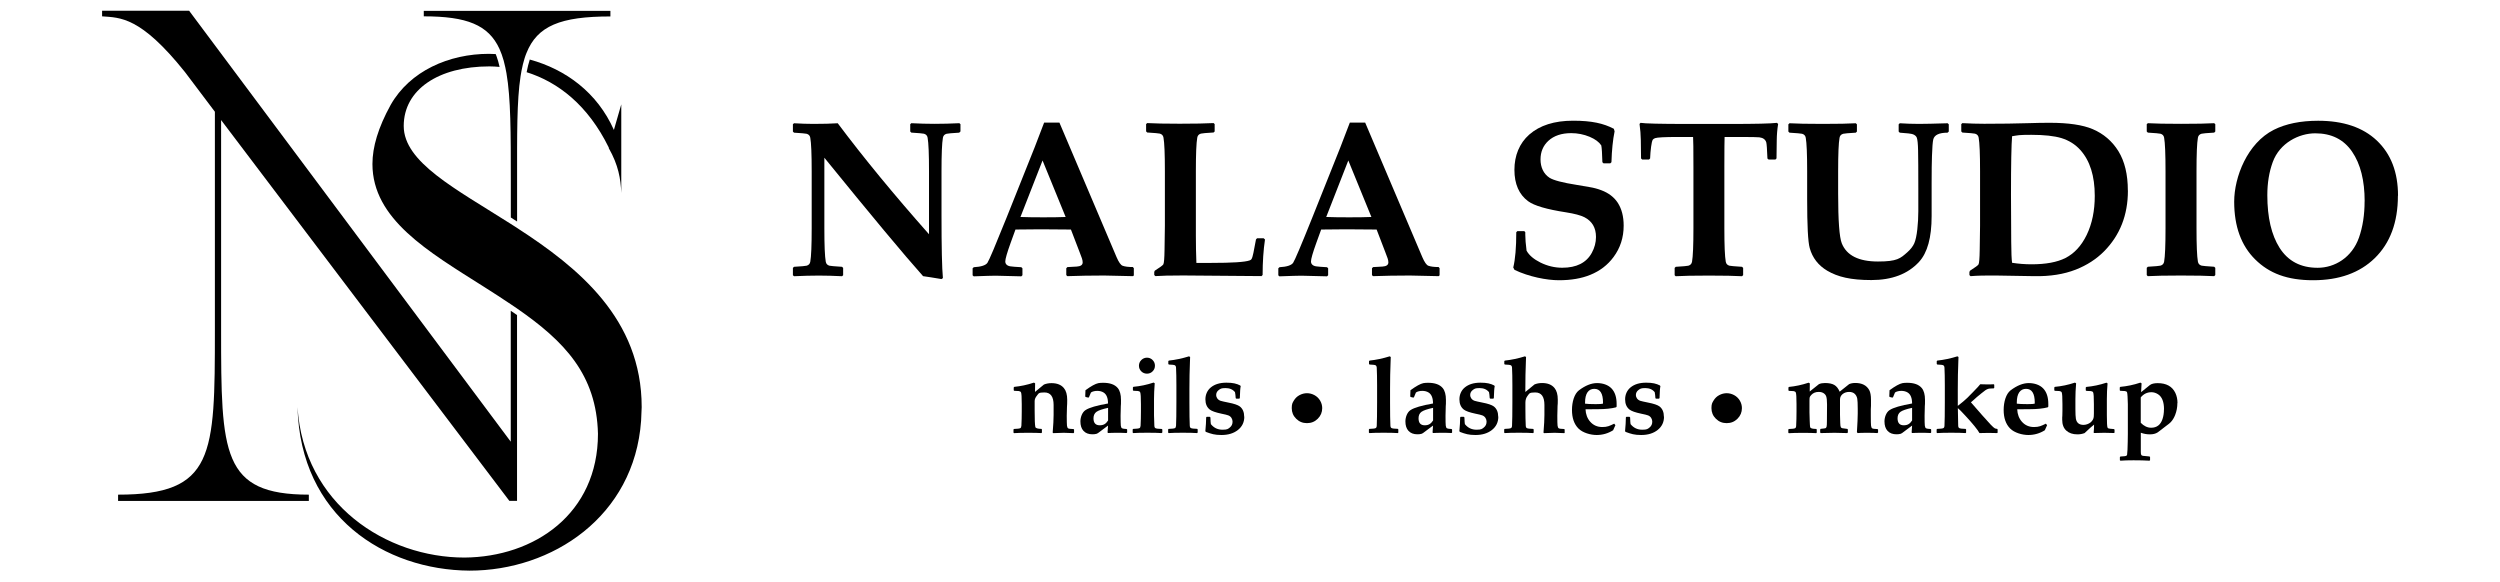
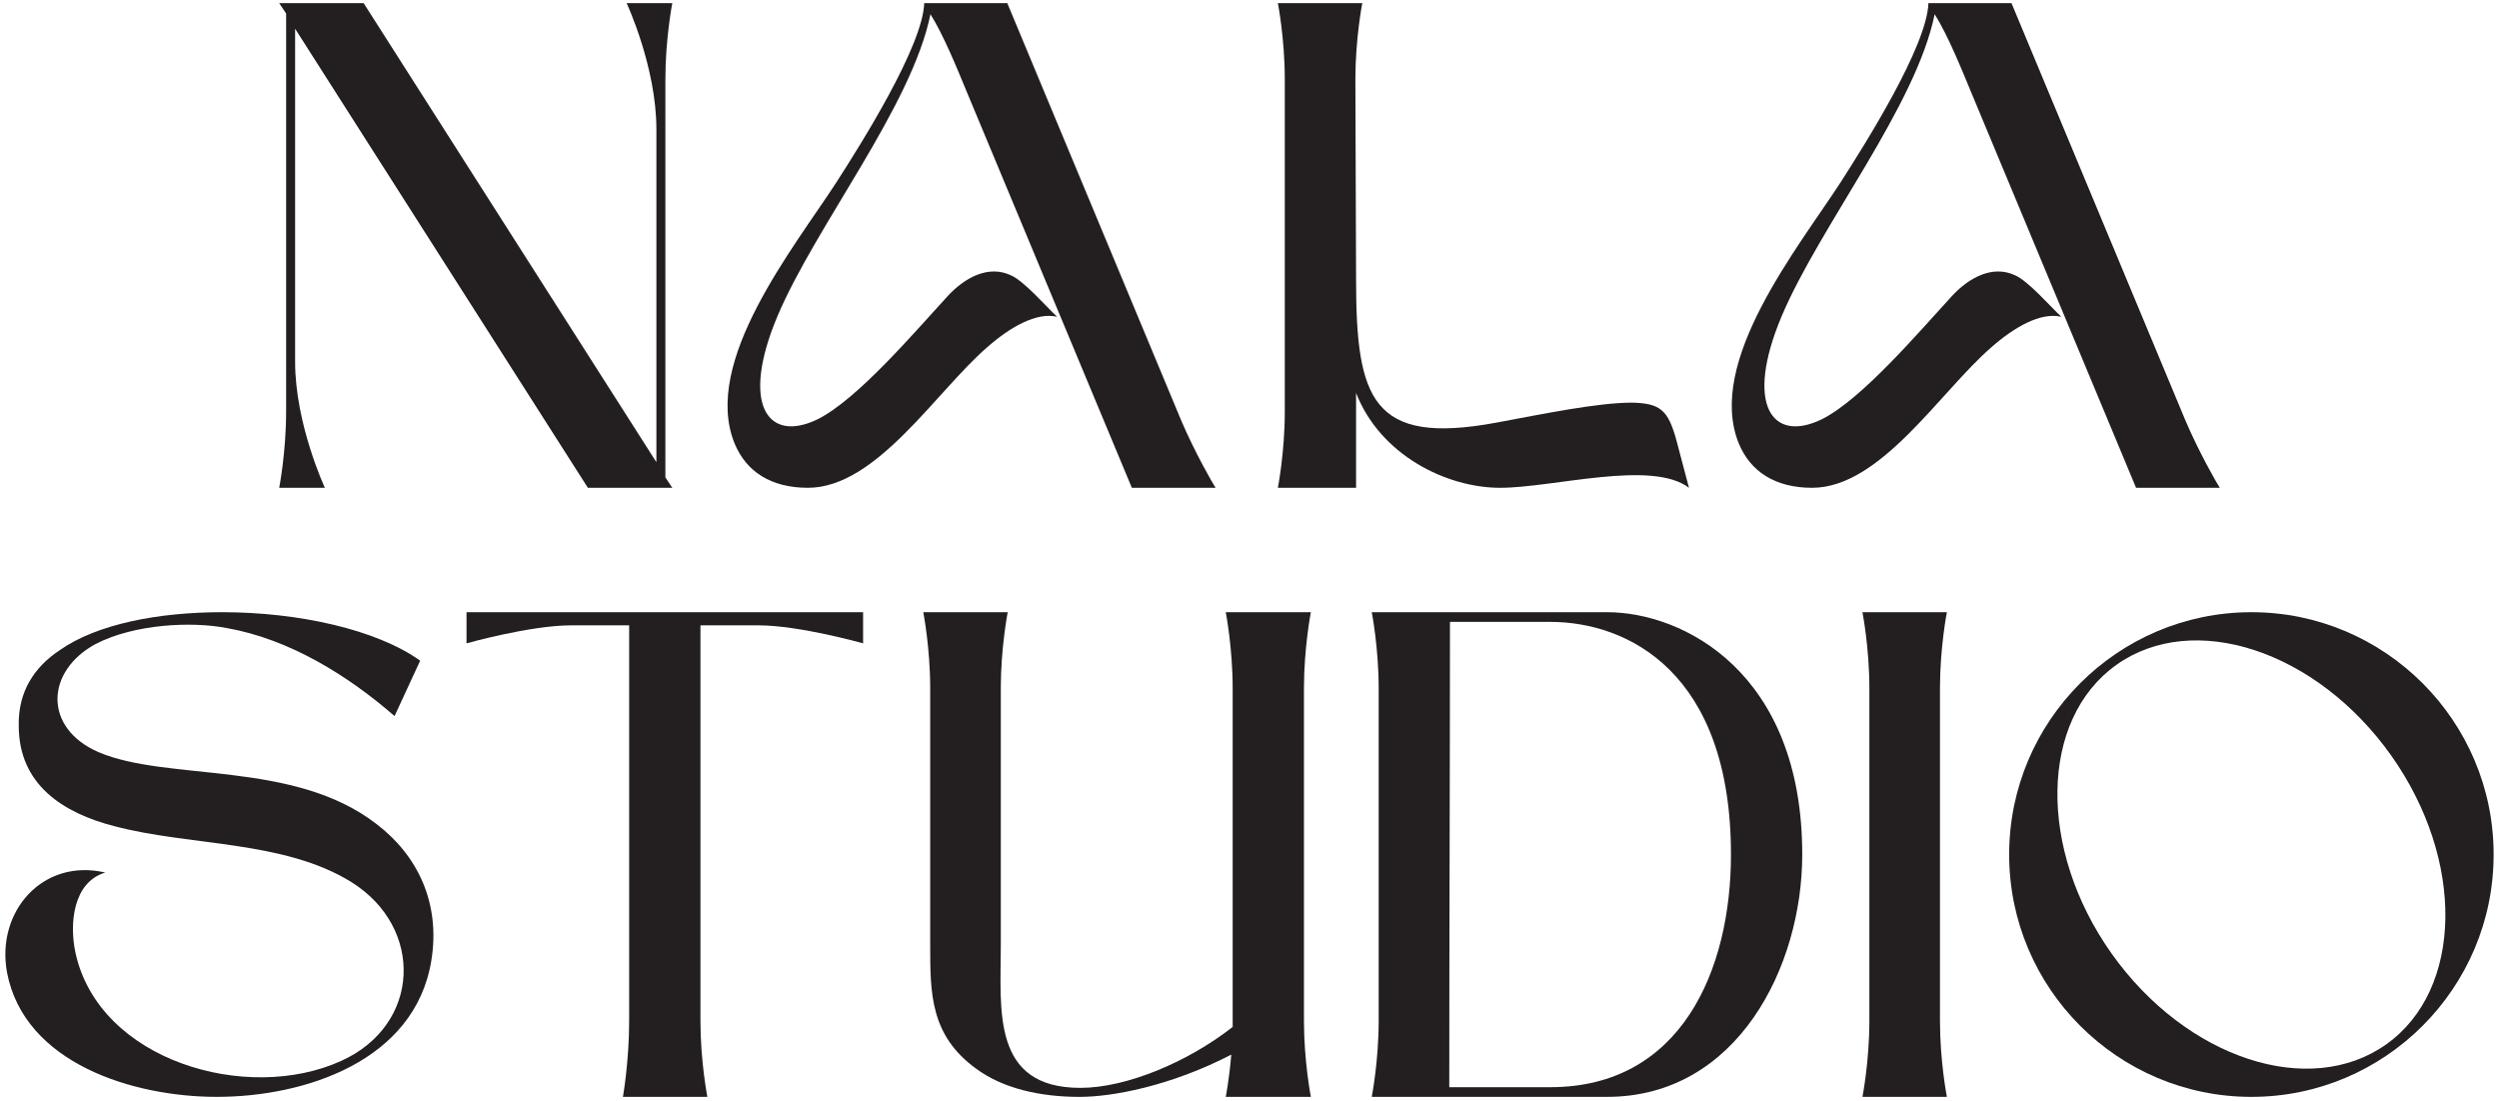
- <svg xmlns="http://www.w3.org/2000/svg" id="Layer_1" version="1.1" viewBox="0 0 4300 1000">
+ <svg xmlns="http://www.w3.org/2000/svg" id="Layer_1" version="1.1" viewBox="0 0 2267.72 997.8">
+   <defs>
+     <style>
+       .st0 {
+         fill: #231f20;
+       }
+     </style>
+   </defs>
  <g>
-     <path d="M878.5,759.7L325.3,18.5h-149.7v9.6c31.1,2.4,65.9,0,142.5,95.8l51.5,68.3v376c0,215.6-1.2,282.6-166.5,282.6v10.8h328.1v-10.8c-149.7,0-150.9-70.7-150.9-282.6V206.5l495.8,655h13.2v-319.6c-3.5-2.5-7.1-4.9-10.8-7.4v225.2h0Z" />
-     <path d="M728.9,18.5v9.6c73.8,0,111.2,14.6,130.2,56,1.4,3.1,2.7,6.3,3.9,9.7,2.5,6.8,4.5,14.3,6.2,22.4.7,3.1,1.3,6.4,1.9,9.7,7.5,43,7.5,102.9,7.5,184.9v63.3c3.6,2.3,7.2,4.6,10.8,6.9v-70.2c0-78.8-.6-137.2,6-179.8.5-3.2,1-6.3,1.6-9.3,1.5-7.7,3.2-14.9,5.3-21.5,1-3.1,2-6.1,3.2-8.9,18.6-46.8,58.5-63,144.4-63v-9.6h-320.9Z" />
+     <path class="st0" d="M595.64,419.23V117.14c0-56.52-27.01-114.31-27.01-114.31h41.45s-6.28,32.03-6.28,69.09v361.13l6.28,9.42h-76.62L267.8,26.07v302.09c0,56.52,27.01,114.31,27.01,114.31h-41.45s6.28-32.03,6.28-69.09V12.26l-6.28-9.42h76.62l265.67,416.4Z" />
+     <path class="st0" d="M1071.69,380.92c12.56,29.52,28.89,57.78,31.4,61.55h-75.99l-150.1-359.87c-7.54-18.21-20.73-50.87-32.66-69.71-16.96,83.53-104.26,192.18-138.8,273.83-33.91,80.39-8.79,115.56,36.43,93.58,36.43-18.21,88.56-79.76,118.07-111.79,15.7-16.96,37.06-28.26,57.15-18.84,11.93,5.02,32.03,28.26,42.08,37.68-18.84-4.4-42.71,9.42-63.43,27.63-46.48,40.2-100.49,127.49-162.67,127.49-33.29,0-55.9-14.45-66.57-40.2-30.15-74.11,54.01-177.74,92.32-236.78,22.61-35.17,78.51-123.73,79.76-162.67h75.37l157.64,378.09Z" />
+     <path class="st0" d="M1230.57,253.43c0,108.65,14.45,150.73,126.87,130.01,43.96-8.16,92.32-18.21,123.73-18.21,25.75.63,32.66,6.91,40.2,34.54l11.3,42.71c-33.91-25.75-123.1,0-171.46,0s-108.65-29.52-130.64-86.04v86.04h-70.97s6.28-32.03,6.28-69.09V71.92c0-37.06-6.28-69.09-6.28-69.09h76.62s-6.28,32.03-6.28,69.09l.63,181.51Z" />
+     <path class="st0" d="M1982.96,380.92c12.56,29.52,28.89,57.78,31.4,61.55h-75.99l-150.1-359.87c-7.54-18.21-20.73-50.87-32.66-69.71-16.96,83.53-104.26,192.18-138.8,273.83-33.91,80.39-8.79,115.56,36.43,93.58,36.43-18.21,88.56-79.76,118.07-111.79,15.7-16.96,37.06-28.26,57.15-18.84,11.93,5.02,32.03,28.26,42.08,37.68-18.84-4.4-42.71,9.42-63.43,27.63-46.48,40.2-100.49,127.49-162.67,127.49-33.29,0-55.9-14.45-66.57-40.2-30.15-74.11,54.01-177.74,92.32-236.78,22.61-35.17,78.51-123.73,79.76-162.67h75.37l157.64,378.09Z" />
  </g>
  <g>
-     <path d="M1047.1,253.8v1c16.6,29.3,20.5,52.7,21.5,77.1v-152.4l-12.7,44c-28.6-64.4-82.8-104.1-144.7-121.1,0,.1,0,.3-.1.4-2,6.2-3.7,13.1-5.1,20.5,0,.3,0,.6-.2.9,54,16.9,105.5,56.6,141.3,129.6h0Z" />
-     <path d="M889.3,392c-3.6-2.3-7.2-4.7-10.8-6.9-95-60.5-184.1-106-184.1-168.4s59.6-102.5,147.5-102.5c5.8,0,11.6.4,17.4.9-1.5-6.7-3.2-12.7-5.2-18.2-.5-1.4-1-2.6-1.5-3.9-3.9-.2-7.8-.3-11.7-.4-68.4,0-135.8,29.3-169,87.9-21.5,39.1-31.3,72.3-31.3,101.6,0,94.8,95.7,150.4,191.5,211,16.1,10.2,31.6,20.2,46.3,30.1,3.6,2.5,7.2,4.9,10.8,7.3,81.8,56.7,136.8,113.8,139.3,215.6,0,137.7-109.4,212-229.6,212.9-133.8,0-276.4-90.8-287.2-258.8,4.9,188.5,150.4,280.3,296,281.3,141.7,0,283.3-92.8,295-257.9l1-23.4c0-151.7-109-240-214.5-308.2h0Z" />
-   </g>
-   <path d="M1651.8,226.3l-2,1.9c-12.6.7-19.8,1.4-21.7,1.9-3.6,1-5.7,3.3-6.3,6.9-1.6,8.9-2.4,28.1-2.4,57.5v75.3c0,55.5.8,91.7,2.4,108.5l-2.4,1.7c-14-2.4-24.6-4-31.7-5-33.2-37.2-89.7-105.1-169.8-203.7v121.3c0,29.4.8,48.6,2.4,57.5.6,3.6,2.7,5.9,6.3,6.9,1.9.5,9.1,1.1,21.7,1.9l1.9,1.9v12.6l-1.9,1.7c-14.2-.7-27.5-1.1-39.7-1.1s-28.5.4-42.9,1.1l-1.9-1.7v-12.6l1.9-1.9c12.6-.7,19.8-1.4,21.7-1.9,3.6-1,5.7-3.3,6.3-6.9,1.6-8.9,2.4-28.1,2.4-57.5v-98.1c0-29.4-.8-48.6-2.4-57.5-.6-3.6-2.7-5.9-6.3-6.9-1.9-.5-9.1-1.1-21.7-1.9l-1.9-1.9v-12.6l1.9-1.7c11.8.7,22.9,1.1,33.6,1.1,16.7,0,30.6-.4,41.6-1.1,44.5,59.4,96.8,123,157,190.9v-108.5c0-29.4-.8-48.6-2.4-57.5-.6-3.6-2.7-5.9-6.3-6.9-1.9-.5-9.1-1.1-21.7-1.9l-1.9-1.9v-12.6l1.9-1.7c13.8.7,27,1.1,39.5,1.1s30.3-.4,43.1-1.1l1.9,1.7v12.6h0Z" />
-   <path d="M1950.6,473.1l-1.7,1.9c-27.5-.7-44-1.1-49.7-1.1-22.8,0-43.9.4-63.5,1.1l-1.7-1.9v-11.7l1.9-2,16.1-.9c6.8-.4,10.2-2.8,10.2-7.2s-1.7-8.4-5.2-17.4l-15-39.1c-17.1-.2-34.5-.4-52.3-.4s-24,.1-43.1.4l-8.2,22.6c-6.2,17.2-9.3,28-9.3,32.3s2.9,7.5,8.7,8.4c3.2.5,9.5,1,18.9,1.5l1.9,1.9v11.9l-1.9,1.9c-22.9-.7-37.6-1.1-44.2-1.1s-17.6.4-37.7,1.1l-1.9-1.7v-12.1l2-1.9c12.7-.7,20.6-3.3,23.5-7.6,2.9-4.3,13.8-30.1,32.8-77.4l48.4-121.2c3.6-9.4,9-23.6,16.3-42.5h26.3l98.3,231.4c3.8,8.8,7.3,13.7,10.4,14.8,4.1,1.5,10,2.2,17.6,2.2l1.7,2v11.9h0ZM1832.9,373.2l-39.7-97.2-38,97.2c10.1.4,23.3.6,39.5.6s28.4-.2,38.2-.6h0Z" />
-   <path d="M2175.8,411.8c-2.7,18.1-4.1,38.5-4.1,61.2l-1.9,1.9-134.9-1.1c-22.5,0-38.4.4-47.7,1.1l-1.9-1.9v-5.2l.9-2.2c9.2-5.8,14.1-9.5,14.8-11,1.1-2.2,1.8-10.5,2-24.7l.6-41.6v-94.1c0-29.4-.8-48.6-2.4-57.5-.6-3.6-2.7-5.9-6.3-6.9-1.9-.5-9.1-1.1-21.7-1.9l-1.9-1.9v-12.6l1.9-1.7c12.7.7,31.4,1.1,56,1.1s44.8-.4,58.1-1.1l1.9,1.7v12.8l-1.9,1.7c-12.6.7-19.9,1.4-21.7,1.9-3.6,1-5.7,3.3-6.3,6.9-1.6,8.9-2.4,28.1-2.4,57.5v110.9c0,16.2.3,31.9.9,47.1h25.2c36.1,0,58.3-1.4,66.4-4.3,1.4-.5,2.4-1.2,3-2,1.2-1.7,2.4-5.4,3.5-11.1l4.4-23,1.9-2h11.3l2,1.9h0Z" />
-   <path d="M2476.4,473.1l-1.7,1.9c-27.5-.7-44-1.1-49.7-1.1-22.8,0-43.9.4-63.5,1.1l-1.7-1.9v-11.7l1.9-2,16.1-.9c6.8-.4,10.2-2.8,10.2-7.2s-1.7-8.4-5.2-17.4l-15-39.1c-17.1-.2-34.5-.4-52.3-.4s-24,.1-43.1.4l-8.2,22.6c-6.2,17.2-9.3,28-9.3,32.3s2.9,7.5,8.7,8.4c3.2.5,9.5,1,18.9,1.5l1.9,1.9v11.9l-1.9,1.9c-22.9-.7-37.6-1.1-44.2-1.1s-17.6.4-37.7,1.1l-1.9-1.7v-12.1l2-1.9c12.7-.7,20.6-3.3,23.5-7.6s13.8-30.1,32.8-77.4l48.4-121.2c3.6-9.4,9-23.6,16.3-42.5h26.4l98.3,231.4c3.8,8.8,7.3,13.7,10.4,14.8,4.1,1.5,10,2.2,17.6,2.2l1.7,2v11.9h0ZM2358.8,373.2l-39.7-97.2-38,97.2c10.1.4,23.3.6,39.5.6s28.4-.2,38.2-.6h0Z" />
-   <path d="M2792.7,388.1c0,20.4-5.8,38.4-17.4,54-10.1,13.7-23.4,23.9-39.9,30.6-15.1,6.2-33.1,9.3-54,9.3s-51.5-5.9-76.4-17.8l-2.2-4.1c3.5-14.2,5.2-34.5,5.2-60.7l1.9-1.9h11.9l1.7,1.9v4.3c0,6.9.7,16.1,2.2,27.5,4.4,7.9,12.4,14.7,23.9,20.4,12,5.9,24.5,8.9,37.5,8.9,24.5,0,41.4-8.5,50.8-25.6,4.8-8.8,7.2-17.9,7.2-27.3,0-15.8-6.6-27.1-19.9-34-6.6-3.3-17.1-6.1-31.7-8.4-33-5.1-54.7-11.4-65.1-19.1-15.7-11.6-23.6-29.6-23.6-54s8.5-45.6,25.6-60.7c18.1-15.8,43.2-23.8,75.3-23.8s52.3,4.6,70.1,13.9l1.3,4.4c-3,14.7-4.8,32.4-5.4,53.1l-2,1.9h-11.7l-1.9-1.9c-.4-14.8-1-24.5-1.9-28.9-3.8-5.8-10.5-10.8-20-14.8-10.1-4.2-20.7-6.3-31.7-6.3-16.6,0-29.7,4.4-39.3,13.2-9,8.3-13.5,19-13.5,32.1s5.1,24.7,15.4,31.4c6.7,4.3,22.4,8.5,47.3,12.4,2.6.4,9.8,1.6,21.7,3.7,7.3,1.2,14,3,20.2,5.4,12.5,4.7,21.9,11.9,28.2,21.5,6.8,10.5,10.2,23.6,10.2,39.3h0Z" />
-   <path d="M3058.4,213.1c-1.5,9.2-2.3,18.6-2.4,28.4l-.4,31-1.9,1.9h-11.7l-2-1.7c-.6-15.8-1.3-25.1-2-27.8-1.5-4.9-5.4-7.9-11.9-8.7-2.5-.4-14.1-.6-34.9-.6h-24.9c-.2,4.3-.4,21.5-.4,51.6v105.4c0,29.4.8,48.6,2.4,57.5.6,3.6,2.7,5.9,6.3,6.9,1.9.5,9.1,1.1,21.7,1.9l1.9,1.9v12.4l-1.9,1.9c-12.2-.7-31.3-1.1-57.1-1.1s-45.5.4-57.1,1.1l-1.7-1.7v-12.6l1.9-1.9c12.6-.7,19.9-1.4,21.7-1.9,3.6-1,5.7-3.3,6.3-6.9,1.6-8.9,2.4-28.1,2.4-57.5v-105.4c0-30.5-.2-47.8-.6-51.6h-26.5c-22.1,0-35.1.7-38.8,2-2,.7-3.3,1.7-4.1,2.8-1.1,2-2,5.9-2.8,11.9-.9,6.6-1.4,13.3-1.7,20.2l-1.9,1.9h-11.7l-2-1.9-.4-31.7c-.1-8.9-.9-18.1-2.2-27.6l1.7-1.9c7.3,1.2,33.9,1.9,79.8,1.9h75.1c42.3,0,68.9-.6,79.8-1.9l1.9,1.9h0Z" />
-   <path d="M3351.8,226.3l-1.9,1.9c-14.6,0-22.8,3.9-24.7,11.7-1,4.3-1.7,13.7-2.2,28.2-.4,10.8-.6,26.3-.6,46.6v57.1c0,36.7-7.2,63-21.7,78.7-19.2,20.8-46.5,31.2-82,31.2s-57.7-5.4-75.9-16.1c-15.3-9.1-25.4-22.1-30.1-39-3-10.8-4.4-38.8-4.4-84.2v-47.9c0-29.4-.8-48.6-2.4-57.5-.6-3.6-2.7-5.9-6.3-6.9-1.9-.5-9.1-1.1-21.7-1.9l-1.9-1.9v-12.4l1.9-1.9c11.9.7,30.9,1.1,57.1,1.1s45.7-.4,57-1.1l1.9,1.9v12.4l-1.9,1.9c-12.6.7-19.9,1.4-21.7,1.9-3.6,1-5.7,3.3-6.3,6.9-1.6,8.9-2.4,28.1-2.4,57.5v38.2c0,46.8,2.1,75.4,6.3,85.9,8.4,20.8,29.1,31.2,62.2,31.2s38.5-5.3,50.6-16c5.7-5.1,9.6-10.2,11.9-15.4,2.2-5.2,4-13.2,5.2-24.1,1.1-10.1,1.7-20.4,1.7-30.8v-38.6c0-32.4-.1-54.5-.4-66.4-.2-11.1-1-18.4-2.2-21.7-1-2.5-3.1-4.4-6.5-5.8-2.9-1.1-10.4-2-22.8-2.8l-1.9-1.9v-12.4l1.9-1.9c10.8.7,21.8,1.1,33.2,1.1s24.9-.4,49.2-1.1l1.9,1.9v12.4h0Z" />
-   <path d="M3660,328c0,41.9-13.7,76.7-41,104.3-13.4,13.5-29.6,23.9-48.6,31.4-20.4,8-44.2,11.8-71.4,11.3l-65.5-1.1c-17.8-.2-32.5.1-44.2,1.1l-1.9-1.9v-5.2l.9-2.2c9.1-5.8,14.1-9.5,14.8-11,1.1-2.2,1.8-10.5,2-24.7l.6-41.6v-94.1c0-29.4-.8-48.6-2.4-57.5-.6-3.6-2.7-5.9-6.3-6.9-1.9-.5-9.1-1.1-21.7-1.9l-1.9-1.9v-12.6l1.9-1.7c13.1.7,25.6,1.1,37.5,1.1,28.8,0,54.8-.4,77.9-1.1,11.5-.4,23.1-.6,34.7-.6,32.2,0,56.8,3.6,74,10.9,18.8,8,33.5,20.7,44.2,37.8,10.9,17.7,16.3,40.3,16.3,67.7h0ZM3603,336.9c0-34.3-8.3-60.6-24.9-79-8.7-9.6-19.5-16.4-32.5-20.4-12.4-3.7-29.6-5.6-51.8-5.6s-22.5.8-33,2.4c-1.2,13.9-1.9,47.4-1.9,100.6l.4,81.1c.1,18.1.6,30.1,1.5,36,10.9,1.7,22,2.6,33.4,2.6,24.6,0,44-3.6,58.3-10.8,15.3-7.8,27.5-21,36.6-39.7,9.3-19.3,13.9-41.7,13.9-67.2h0Z" />
-   <path d="M3810.2,473.1l-1.7,1.9c-12.4-.7-31.5-1.1-57.3-1.1s-44.8.4-57.1,1.1l-1.7-1.9v-12.4l1.9-1.9c12.6-.7,19.9-1.4,21.7-1.9,3.6-1,5.7-3.3,6.3-6.9,1.6-8.9,2.4-28.1,2.4-57.5v-98.1c0-29.4-.8-48.6-2.4-57.5-.6-3.6-2.7-5.9-6.3-6.9-1.9-.5-9.1-1.1-21.7-1.9l-1.9-1.9v-12.6l1.9-1.7c11.9.7,30.9,1.1,57.1,1.1s45.1-.4,57-1.1l1.9,1.7v12.6l-1.9,1.9c-12.6.7-19.9,1.4-21.7,1.9-3.6,1-5.7,3.3-6.3,6.9-1.6,8.9-2.4,28.1-2.4,57.5v98.1c0,29.4.8,48.6,2.4,57.5.6,3.6,2.7,5.9,6.3,6.9,1.9.5,9.1,1.1,21.7,1.9l1.9,1.9v12.4h0Z" />
-   <path d="M4124.4,336.7c0,45.6-13.3,81.5-39.9,107.4-25.9,25.2-61.2,37.9-105.9,37.9s-75.5-11.9-99.6-35.7c-24.1-23.8-36.2-56.9-36.2-99.4s22.7-100.7,68.1-123.6c20.7-10.4,46.1-15.6,76.3-15.6,43.2,0,76.8,11.3,100.8,33.9,24.4,23,36.6,54.7,36.6,95h0ZM4067.2,346.3c0-35.9-7.2-64.4-21.6-85.4-14.4-21.1-35.5-31.6-63.4-31.6s-61.1,16.5-73.1,49.5c-6.2,17-9.3,35.9-9.3,57,0,38.2,7.1,68.4,21.1,90.5,14.6,22.9,36.4,34.3,65.5,34.3s58.9-17.4,71.1-52.1c6.4-18.4,9.6-39.1,9.6-62.2h0Z" />
-   <g>
-     <path d="M1847.4,744l-.9,1c-6.6-.4-12.1-.6-16.7-.6s-10.3.2-18.3.6l-.9-.9c1.1-13.1,1.6-23.2,1.6-30.3v-17.3c0-14.3-5.2-21.5-15.8-21.5s-9.8,1.8-12.9,5.5c-2.6,3.1-3.9,6.3-3.9,9.4v16.5c0,15.2.4,24.6,1.2,28,.5,2.1,3.9,3.1,10.4,3.3l.9.9v5.4l-.9.9c-5.1-.3-12.7-.5-22.7-.5s-18.8.2-24.4.6l-.9-.9v-5.4l.9-.9c5.7-.2,9.3-.6,10.7-1.3,1.2-.5,1.8-1.9,2-4.2.4-7.6.6-15.8.6-24.6v-12.6c0-11.8-.4-18.5-1.3-20.3-.6-1.2-1.9-1.9-3.8-2.2-.7-.1-3.3-.3-7.8-.4l-.9-.9v-4.9l.9-1c10.7-1,22.1-3.4,33.9-7.3l2,1.2-.2,14.8,15.4-12.7c3.9-1.6,8.3-2.4,13-2.4,9.5,0,16.6,2.8,21.3,8.5,3.8,4.6,5.7,11.3,5.7,20.2s-.1,5.1-.4,12.2-.4,12.3-.4,15.3c0,8.9.2,14.5.4,17,.3,2.4,1,4,2.1,4.6,1.1.7,4.2,1,9.3,1.2l.8.9v5.2h0Z" />
-     <path d="M1938.7,743.8l-1,1c-5-.3-10.8-.4-17.3-.4s-9.9.2-14.6.4l-.8-1,.8-11.8-17.4,13c-1.4,1-3.3,1.6-5.9,1.8-1,.1-2.2.2-3.6.2-6.6,0-11.7-2-15.3-5.9s-5.3-9.4-5.3-16.3,2.9-15.7,8.9-19.5c6.4-4.2,19.2-7.9,38.6-11.3,0-9.3-2.5-15.6-7.5-18.8-3-1.9-6.7-2.9-10.9-2.9s-8.3.9-11,2.8l-3.4,8.2-1.2.6-4.6-1.1-.6-1.2.4-10.4c9.8-7.2,17.2-11.2,22.2-12.2,2.1-.4,4.8-.6,8.2-.6,11.8,0,20.1,3,25.2,9.1,3.6,4.4,5.5,11.2,5.5,20.3s0,5.8-.3,10.8c-.3,8.2-.4,13.7-.4,16.5,0,8.9.2,14.5.4,17,.3,2.4,1,4,2.1,4.6s3.8,1,7.9,1.2l.9,1v4.9h0ZM1905.9,723.2v-21.7c-9.8,2.1-16.5,4.4-19.9,6.8s-5.2,6.2-5.2,11.2c0,8,3.6,12,10.7,12s10.8-2.8,14.4-8.3h0Z" />
-     <path d="M1998.9,744l-.9.9c-5.7-.4-13.8-.6-24.5-.6s-18.8.2-24.4.6l-.9-.9v-5.4l.9-.9c5.7-.2,9.3-.6,10.7-1.3,1.2-.5,1.8-1.9,2-4.2.4-7.6.6-15.8.6-24.6v-12.6c0-11.4-.4-18.2-1.3-20.3-.5-1.2-1.8-1.9-3.8-2.2-.7-.1-3.3-.3-7.8-.4l-.9-.9v-4.9l.9-1c11.5-1,23-3.4,34.7-7.3l1.9,1.2c-.8,10.7-1.2,19.7-1.2,27.1v28.1c0,4.3.2,10.3.6,17.9.1,2.3.8,3.7,2,4.2,1.4.7,4.9,1.2,10.7,1.3l1,.9v5.4h0ZM1986.5,629c0,3.8-1.3,7-4,9.7-2.7,2.7-5.9,4-9.7,4s-7.1-1.3-9.8-4c-2.7-2.7-4-5.9-4-9.7s1.4-7.1,4.1-9.8c2.7-2.6,5.9-4,9.7-4s6.9,1.3,9.6,4c2.7,2.6,4.1,5.9,4.1,9.8h0Z" />
-     <path d="M2059.9,744l-.9.9c-5.7-.4-13.8-.6-24.5-.6s-18.8.2-24.4.6l-.9-.9v-5.4l.9-.9c5.7-.2,9.3-.6,10.7-1.3,1.2-.5,1.8-1.9,2-4.2.4-7.6.6-21,.6-40.1v-29.5c0-12.3-.2-22.3-.6-30-.1-2.2-.8-3.6-2-4.3-1.2-.7-4.7-1.1-10.4-1.3l-.9-1v-4.8l.9-1c11.5-1.2,23.1-3.7,34.7-7.3l1.9,1.1c0,1.6,0,4.5-.3,8.7-.6,14-.9,29.6-.9,46.6v22.7c0,19.1.2,32.5.6,40.1.1,2.3.8,3.7,2,4.2,1.4.7,4.9,1.2,10.6,1.3l1,.9v5.4h0Z" />
-     <path d="M2140.2,716.6c0,9.5-3.6,17.1-10.9,22.9s-16.7,8.7-28.4,8.7-17.2-1.8-26.7-5.3l-1-1.3c.5-5.4.9-9.6,1-12.6l.4-11.1.9-1h5.3l1.1,1c.2,6.6.5,10.5.8,11.6,5.1,6.4,11.7,9.6,20,9.6s9.5-1.3,12.6-3.8c3.2-2.5,4.7-5.9,4.7-10.1s-2.4-8.9-7.2-10.7c-2-.8-6.1-1.8-12.1-3-9.9-2.1-16.4-4.4-19.8-7-5.1-4-7.6-9.9-7.6-17.7s3.1-15.4,9.4-20.5c6.6-5.4,15.5-8.1,26.7-8.1s17.5,1.6,23.8,4.8l.8,1.4c-.7,2.7-1.2,9.4-1.5,20.4l-1,.9h-5.1l-1-.9c-.2-4.2-.7-7.7-1.2-10.3-3.8-4.7-9.2-7-16.4-7s-8.5,1.1-11.5,3.3c-3,2.2-4.5,5.2-4.5,8.8s2.5,8.1,7.6,9.8c2.3.7,6.7,1.7,13.2,3,10,1.9,16.6,4.2,19.9,6.7,5,3.9,7.5,9.8,7.5,17.7h0Z" />
-     <path d="M2247.9,676.3c4.5,0,8.8,1.1,12.9,3.3,4.1,2.2,7.4,5.4,9.8,9.4,2.4,4.1,3.6,8.4,3.6,13,0,7-2.5,13.1-7.6,18.2s-11.3,7.6-18.6,7.6-13.5-2.5-18.6-7.6c-5.1-5-7.6-11.1-7.6-18.2s1.2-9,3.6-13c2.4-4,5.6-7.2,9.8-9.4s8.4-3.3,12.9-3.3h0Z" />
-     <path d="M2405.2,744l-.9.9c-5.7-.4-13.9-.6-24.5-.6s-18.8.2-24.4.6l-.9-.9v-5.4l.9-.9c5.7-.2,9.3-.6,10.6-1.3,1.2-.5,1.9-1.9,2-4.2.4-7.6.6-21,.6-40.1v-29.5c0-12.3-.2-22.3-.6-30-.1-2.2-.8-3.6-2-4.3-1.2-.7-4.7-1.1-10.4-1.3l-.9-1v-4.8l.9-1c11.5-1.2,23.1-3.7,34.6-7.3l1.9,1.1c0,1.6,0,4.5-.3,8.7-.6,14-.9,29.6-.9,46.6v22.7c0,19.1.2,32.5.6,40.1.1,2.3.8,3.7,2,4.2,1.4.7,4.9,1.2,10.6,1.3l1,.9v5.4h0Z" />
-     <path d="M2497.7,743.8l-1,1c-5-.3-10.8-.4-17.3-.4s-9.9.2-14.6.4l-.8-1,.8-11.8-17.4,13c-1.4,1-3.3,1.6-5.9,1.8-1,.1-2.2.2-3.6.2-6.6,0-11.7-2-15.3-5.9s-5.3-9.4-5.3-16.3,2.9-15.7,8.9-19.5c6.4-4.2,19.2-7.9,38.6-11.3,0-9.3-2.5-15.6-7.5-18.8-3-1.9-6.7-2.9-10.9-2.9s-8.3.9-11,2.8l-3.4,8.2-1.2.6-4.6-1.1-.6-1.2.4-10.4c9.9-7.2,17.2-11.2,22.2-12.2,2.1-.4,4.8-.6,8.1-.6,11.8,0,20.1,3,25.2,9.1,3.6,4.4,5.5,11.2,5.5,20.3s0,5.8-.3,10.8c-.3,8.2-.4,13.7-.4,16.5,0,8.9.1,14.5.4,17,.3,2.4,1,4,2.1,4.6s3.8,1,7.9,1.2l.9,1v4.9h0ZM2464.9,723.2v-21.7c-9.9,2.1-16.5,4.4-19.9,6.8s-5.1,6.2-5.1,11.2c0,8,3.6,12,10.6,12s10.8-2.8,14.4-8.3h0Z" />
-     <path d="M2577.1,716.6c0,9.5-3.6,17.1-10.9,22.9s-16.7,8.7-28.4,8.7-17.2-1.8-26.7-5.3l-1-1.3c.5-5.4.9-9.6,1-12.6l.4-11.1.9-1h5.3l1.1,1c.2,6.6.5,10.5.8,11.6,5.1,6.4,11.7,9.6,20,9.6s9.5-1.3,12.6-3.8c3.2-2.5,4.7-5.9,4.7-10.1s-2.4-8.9-7.2-10.7c-2-.8-6.1-1.8-12.1-3-9.9-2.1-16.4-4.4-19.8-7-5.1-4-7.6-9.9-7.6-17.7s3.1-15.4,9.4-20.5c6.6-5.4,15.5-8.1,26.7-8.1s17.5,1.6,23.8,4.8l.8,1.4c-.7,2.7-1.2,9.4-1.5,20.4l-1,.9h-5.1l-1-.9c-.2-4.2-.7-7.7-1.2-10.3-3.8-4.7-9.2-7-16.4-7s-8.5,1.1-11.5,3.3c-3,2.2-4.5,5.2-4.5,8.8s2.5,8.1,7.6,9.8c2.3.7,6.7,1.7,13.2,3,10,1.9,16.6,4.2,19.9,6.7,5,3.9,7.5,9.8,7.5,17.7h0Z" />
-     <path d="M2691.5,744l-.9,1c-6.6-.4-12.1-.6-16.6-.6s-10.3.2-18.3.6l-.9-.9c1.1-13.1,1.6-23.2,1.6-30.3v-17.3c0-14.3-5.2-21.5-15.8-21.5s-10,1.9-13.1,5.7c-2.5,3.1-3.8,7-3.8,11.8v10.4c0,11.9.2,21.7.6,29.3.1,2.3.8,3.7,2,4.2,1.4.7,4.9,1.2,10.6,1.3l1,.9v5.4l-.9.9c-5.7-.4-13.9-.6-24.5-.6s-18.8.2-24.4.6l-.9-.9v-5.4l.9-.9c5.7-.2,9.3-.6,10.6-1.3,1.2-.5,1.9-1.9,2-4.2.4-7.6.6-21,.6-40.1v-29.5c0-12.3-.2-22.3-.6-30-.1-2.2-.8-3.6-2-4.3-1.2-.7-4.7-1.1-10.4-1.3l-.9-1v-4.8l.9-1c11.5-1.2,23.1-3.7,34.6-7.3l1.9,1.1c0,1.6,0,4.5-.3,8.7-.6,14-.9,29.6-.9,46.6v4.9l15.8-13c3.9-1.6,8.3-2.4,13-2.4,9.5,0,16.6,2.8,21.3,8.5,3.8,4.6,5.7,11.3,5.7,20.2s-.1,4.6-.4,10.8-.4,11.8-.4,16.8c0,8.9.1,14.5.4,17,.3,2.4,1,4,2.1,4.6,1.1.7,4.2,1,9.3,1.2l.8.9v5.2h0Z" />
-     <path d="M2780.6,694.9c0,1,0,2.5,0,4.5l-1,1.2c-7.9,2.1-18.3,3.2-31.3,3.2s-5.9,0-10.6.1c-4.7,0-8.3.1-10.6.1.4,8.6,3.1,15.8,8.1,21.4,5.3,6,12.2,9.1,20.8,9.1s12.5-1.9,20.4-5.8l2.1,2.6-3.9,8.7c-8.7,5.5-18.2,8.2-28.4,8.2s-23.9-3.7-31.3-11.2c-7.4-7.5-11.1-18.1-11.1-31.9s4-27.6,11.9-33.7c11-8.3,21.4-12.5,31.2-12.5s18.9,3,24.8,9.1c6,6.2,8.9,15.2,8.9,26.9h0ZM2757.2,692.6c0-15.9-5-23.8-15-23.8s-15.9,7.9-15.9,23.6v1.9c3.5.5,9.6.8,18.4.8s8.7-.3,12.4-.8c0-.8,0-1.4,0-1.8Z" />
-     <path d="M2862.1,716.6c0,9.5-3.6,17.1-10.9,22.9s-16.7,8.7-28.4,8.7-17.2-1.8-26.7-5.3l-1-1.3c.5-5.4.9-9.6,1-12.6l.4-11.1.9-1h5.3l1.1,1c.2,6.6.5,10.5.8,11.6,5.1,6.4,11.7,9.6,20,9.6s9.5-1.3,12.6-3.8c3.2-2.5,4.7-5.9,4.7-10.1s-2.4-8.9-7.2-10.7c-2-.8-6.1-1.8-12.1-3-9.9-2.1-16.4-4.4-19.8-7-5.1-4-7.6-9.9-7.6-17.7s3.1-15.4,9.4-20.5c6.6-5.4,15.5-8.1,26.7-8.1s17.5,1.6,23.8,4.8l.8,1.4c-.7,2.7-1.2,9.4-1.5,20.4l-1,.9h-5.1l-1-.9c-.2-4.2-.7-7.7-1.2-10.3-3.8-4.7-9.2-7-16.4-7s-8.5,1.1-11.5,3.3c-3,2.2-4.5,5.2-4.5,8.8s2.5,8.1,7.6,9.8c2.3.7,6.7,1.7,13.2,3,10,1.9,16.6,4.2,19.9,6.7,5,3.9,7.5,9.8,7.5,17.7h0Z" />
-     <path d="M2969.8,676.3c4.5,0,8.8,1.1,12.9,3.3,4.1,2.2,7.4,5.4,9.8,9.4,2.4,4.1,3.6,8.4,3.6,13,0,7-2.5,13.1-7.6,18.2s-11.3,7.6-18.6,7.6-13.5-2.5-18.6-7.6c-5.1-5-7.6-11.1-7.6-18.2s1.2-9,3.6-13c2.4-4,5.6-7.2,9.8-9.4s8.4-3.3,12.9-3.3h0Z" />
-     <path d="M3230.1,743.9l-.9,1c-3.5-.3-9.6-.5-18.4-.5s-12.6.2-15.7.5l-1.2-1.7c.9-14.6,1.4-25.3,1.4-32v-8c0-8.6-.3-14.4-.8-17.4-.7-3.5-2.1-6.3-4.5-8.5-2.3-2.1-5.5-3.2-9.5-3.2s-8.2,1.2-11.2,3.7c-3,2.5-4.5,5.6-4.5,9.4v26.3l.4,13.9c.1,3.8.4,6.2,1,7.4.4.8,1.2,1.3,2.4,1.7,1.1.3,4,.7,8.7,1.2l1,.9v5.3l-1.1,1c-7.2-.3-14.5-.5-21.9-.5s-17.1.2-23.6.5l-1-1v-5.2l.9-1.1c3.8-.3,6.4-.7,7.8-1,1.1-.2,1.9-1.1,2.3-2.6.4-1.1.6-4.4.6-9.8l.2-28.5c0-6.6-.5-11.3-1.5-14.1-.8-2.2-2.4-4.1-4.7-5.5-2.1-1.3-4.8-2-8.2-2-5.4,0-9.6,1.8-12.8,5.3-1.5,1.7-2.4,3-2.6,4-.3,1-.4,3.2-.4,6.6v19.1c0,3.8.1,8.6.4,14.6.2,6.2.5,9.8.7,10.8.4,1.2,1.4,2.1,3,2.5s4.1.7,7.5.8l.9.9v5.4l-.9.9c-5.1-.3-12.6-.5-22.7-.5s-18.8.2-24.4.6l-.9-.9v-5.4l.9-.9c5.7-.2,9.3-.6,10.6-1.3,1.2-.5,1.9-1.9,2-4.2.4-7.6.6-15.8.6-24.6v-12.6c0-11.8-.4-18.5-1.3-20.3-.6-1.2-1.9-1.9-3.9-2.2-.7-.1-3.3-.3-7.8-.4l-.9-.9v-4.9l.9-1c10.7-1,22.1-3.4,33.9-7.3l2,1.2-.2,14,15.9-12.7c2.9-1.3,6.4-1.9,10.4-1.9,6.9,0,12.2,1.1,16,3.3,3.8,2.2,6.9,6.1,9.2,11.6l16.3-13c2.9-1.3,6.5-2,10.6-2,11.5,0,19.5,4.1,24,12.3,2,3.6,3,9.2,3,16.8s0,5.4,0,7v3.3c-.2,2.8-.3,4.7-.3,5.6v11.5c0,8.9.1,14.5.4,17,.3,2.4,1,4,2.1,4.6,1.1.7,4.1,1,9.1,1.2l.9,1v5.2h0Z" />
-     <path d="M3321.7,743.8l-1,1c-5-.3-10.8-.4-17.3-.4s-9.9.2-14.6.4l-.8-1,.8-11.8-17.4,13c-1.4,1-3.3,1.6-5.9,1.8-1,.1-2.2.2-3.6.2-6.6,0-11.7-2-15.3-5.9s-5.3-9.4-5.3-16.3,2.9-15.7,8.9-19.5c6.4-4.2,19.2-7.9,38.6-11.3,0-9.3-2.5-15.6-7.5-18.8-3-1.9-6.7-2.9-10.9-2.9s-8.3.9-11,2.8l-3.4,8.2-1.2.6-4.6-1.1-.6-1.2.4-10.4c9.9-7.2,17.2-11.2,22.2-12.2,2.1-.4,4.8-.6,8.1-.6,11.8,0,20.1,3,25.2,9.1,3.6,4.4,5.5,11.2,5.5,20.3s0,5.8-.3,10.8c-.3,8.2-.4,13.7-.4,16.5,0,8.9.1,14.5.4,17,.3,2.4,1,4,2.1,4.6s3.8,1,7.9,1.2l.9,1v4.9h0ZM3288.8,723.2v-21.7c-9.9,2.1-16.5,4.4-19.9,6.8s-5.1,6.2-5.1,11.2c0,8,3.6,12,10.6,12s10.8-2.8,14.4-8.3h0Z" />
-     <path d="M3436,744l-.9.9c-4-.2-8.9-.3-14.6-.3s-10.6.1-15.8.3c-3.3-6-11.4-16-24.3-29.9-6.8-7.3-11-11.7-12.9-13l.6,30.2c.1,2.3.8,3.7,2,4.2,1.4.7,4.9,1.2,10.6,1.3l1,.9v5.4l-.9.9c-5.7-.4-13.9-.6-24.5-.6s-18.8.2-24.4.6l-.9-.9v-5.4l.9-.9c5.7-.2,9.3-.6,10.6-1.3,1.2-.5,1.9-1.9,2-4.2.4-7.6.6-21,.6-40.1v-29.5c0-12.3-.2-22.3-.6-30-.1-2.2-.8-3.6-2-4.3-1.2-.7-4.7-1.1-10.4-1.3l-.9-1v-4.8l.9-1c11.5-1.2,23.1-3.7,34.6-7.3l1.9,1.1c0,1.6,0,4.5-.3,8.7-.6,14-.9,29.6-.9,46.6v28.8l8.9-7.1c3.9-3.1,9.3-8.3,16.3-15.6l9.3-9.7c1.7-1.8,3.1-3.4,4.1-4.8,5.1.2,9.2.3,12.4.3s7.6,0,10.8-.3l.9.9v5.3l-.9.9-6.5.3c-2.6.1-5.3,1.2-8.1,3.1-1.1.8-3.3,2.5-6.8,5.3l-7.5,6.1-2.7,2.5-7.6,6.7,19.2,22c12.2,14,19.5,21.6,21.9,22.7,1.2.6,2.6.9,3.9.9l.9,1v5.4h0Z" />
-     <path d="M3523.1,694.9c0,1,0,2.5,0,4.5l-1,1.2c-7.9,2.1-18.3,3.2-31.3,3.2s-5.9,0-10.6.1c-4.7,0-8.3.1-10.6.1.4,8.6,3.1,15.8,8.1,21.4,5.3,6,12.2,9.1,20.8,9.1s12.5-1.9,20.4-5.8l2.1,2.6-3.9,8.7c-8.7,5.5-18.2,8.2-28.4,8.2s-23.9-3.7-31.3-11.2c-7.4-7.5-11.1-18.1-11.1-31.9s4-27.6,11.9-33.7c11-8.3,21.4-12.5,31.2-12.5s18.9,3,24.8,9.1c6,6.2,8.9,15.2,8.9,26.9h0ZM3499.8,692.6c0-15.9-5-23.8-15-23.8s-15.9,7.9-15.9,23.6v1.9c3.5.5,9.6.8,18.4.8s8.7-.3,12.4-.8c0-.8,0-1.4,0-1.8Z" />
-     <path d="M3637.1,743.9l-.9.9c-8.9-.3-14.6-.4-16.9-.4s-4.9,0-8.8.2c-3.9.2-6.8.2-8.7.2l-.7-.7c.5-4.8.7-9.4.7-13.8-3.1,2.3-8.5,7.2-16.3,14.6-3.9,1.5-8,2.2-12.4,2.2-8.1,0-14.4-2.2-19.1-6.5-4.7-4.3-7-10.5-7-18.6s0-3.1.2-6.3c.1-3.2.2-6.3.2-9.3v-11.3c0-11.6-.4-18.4-1.3-20.3-.6-1.2-1.9-1.9-3.9-2.2-.7-.1-3.3-.3-7.9-.4l-.9-.9v-4.9l.9-1c11.4-1,22.9-3.4,34.6-7.3l2,1.2c-.8,9.8-1.2,18.8-1.2,27.1v17.2c0,8,.3,13.5.8,16.5.6,3.5,2,6.2,4.2,8s5.2,2.7,9,2.7,8.7-1.5,12.3-4.4c3.3-2.9,5.1-6.3,5.3-10,.1-2.9.2-4.7.2-5.4v-15.8c0-11.5-.4-18.3-1.3-20.3-.5-1.2-1.8-1.9-3.8-2.2-.7-.1-3.3-.3-7.9-.4l-1-.9v-4.9l1-1c11.3-1,22.9-3.4,34.6-7.3l1.9,1.2c-.8,8.8-1.2,17.8-1.2,27.1v27.7c0,12.4.4,19.4,1.1,21.1.4.8.9,1.3,1.8,1.6,1.4.4,4.5.8,9.3,1.1l1,.9v5.4h0Z" />
-     <path d="M3745.1,693.2c0,7.2-1.3,14.1-3.9,20.7-1.9,4.8-4.4,8.9-7.5,12.2-1.4,1.5-3.9,3.6-7.7,6.3-3.9,3.1-8.9,6.9-14.8,11.3-3.5,2.3-8,3.4-13.4,3.4s-10.4-.9-15.6-2.8v33.1c0,2.7.3,4.5,1,5.4.4.5,1.2.8,2.4,1.2.9.2,4.8.6,11.5,1.1l1,.9v5.5l-.9.9c-8.1-.5-17.2-.7-27.5-.7s-15,.2-22.6.7l-.9-.9v-5.3l.9-1c6-.2,9.5-.7,10.4-1.4.6-.5.9-1.1,1.1-1.7.2-1.1.5-4,.7-8.6.2-3.5.3-8,.4-13.5l.2-13.7v-51.2c0-.6-.2-4.9-.5-13-.2-3.8-.5-6.3-.9-7.4-.4-1.1-1.7-1.8-3.7-2.1-.7-.1-3.3-.3-7.9-.4l-.9-.9v-4.9l.9-1c11.4-1,22.9-3.4,34.6-7.3l2,1.2c0,2.5-.3,7.6-.8,15.2,4-3.3,9-7.4,15.1-12.2,2.9-2.2,7.4-3.3,13.5-3.3,14.8,0,24.9,5.6,30.3,16.8,2.4,5.1,3.7,11,3.7,17.5h0ZM3722.1,704c0-12.8-3.4-21.5-10.3-25.9-3.6-2.3-7.4-3.5-11.4-3.5-7.3,0-13.4,3-18.3,8.9v43.7c5.4,5.6,11.4,8.5,17.9,8.5,9.7,0,16.2-5,19.5-14.9,1.7-5,2.5-10.6,2.5-16.8h0Z" />
+     <path class="st0" d="M95.52,791.47c-29.52,8.79-32.66,47.09-27.01,72.85,21.35,97.98,155.76,136.92,241.17,97.98,72.23-32.66,75.37-120.59,9.42-162.04-61.55-38.32-146.96-32.66-215.42-50.88-46.48-11.92-86.67-37.68-86.67-91.06-.63-31.4,14.45-53.4,37.06-68.47,33.91-23.86,89.81-34.54,147.59-34.54,69.09,0,140.06,15.7,179.62,43.97l-23.24,50.24c-42.71-37.07-95.46-69.72-151.99-79.77-32.03-6.28-84.16-3.77-119.33,14.45-45.22,24.49-47.73,75.99,2.51,97.98,62.81,26.99,177.11,6.9,252.48,65.32,37.06,28.25,58.41,71.6,49.62,124.35-15.07,90.44-114.31,123.1-194.7,123.1-75.37,0-174.6-30.15-190.3-113.05-10.05-55.27,32.66-103.64,89.18-90.44Z" />
+     <path class="st0" d="M423.35,583.58v-28.26h359.87v28.26s-57.78-16.33-94.84-16.33h-52.76v358.62c0,37.04,6.28,69.09,6.28,69.09h-76.62s5.65-32.04,5.65-69.09v-358.62h-52.76c-37.06,0-94.84,16.33-94.84,16.33Z" />
+     <path class="st0" d="M908.18,624.41v233c0,58.42-8.79,129.38,72.23,129.38,41.45,0,97.35-23.23,138.18-55.27v-307.11c0-37.06-6.28-69.09-6.28-69.09h77.24s-6.28,32.03-6.28,69.09v301.47c0,37.04,6.28,69.09,6.28,69.09h-77.24s3.13-15.71,5.02-38.32c-55.91,28.89-108.67,38.32-137.56,38.32-35.8,0-69.71-7.54-94.21-25.76-41.45-30.15-41.45-68.45-41.45-111.79v-233c0-37.06-6.28-69.09-6.28-69.09h76.62s-6.28,32.03-6.28,69.09Z" />
+     <path class="st0" d="M1251.08,925.87v-301.47c0-37.06-6.28-69.09-6.28-69.09h213.54c69.09,0,177.11,54.63,177.11,219.82,0,101.74-59.04,219.82-177.11,219.82h-213.54s6.28-32.04,6.28-69.09ZM1406.84,986.17c118.7,0,163.92-106.15,163.92-211.03,0-165.19-93.58-211.03-163.92-211.03h-91.07c0,140.69-.63,281.37-.63,422.06h91.7Z" />
+     <path class="st0" d="M1760.42,624.41v301.47c0,37.04,6.28,69.09,6.28,69.09h-76.62s6.28-32.04,6.28-69.09v-301.47c0-37.06-6.28-69.09-6.28-69.09h76.62s-6.28,32.03-6.28,69.09Z" />
+     <path class="st0" d="M2262.85,775.14c0,121.2-98.6,219.82-219.82,219.82s-219.82-98.62-219.82-219.82,98.6-219.82,219.82-219.82,219.82,98.6,219.82,219.82ZM2169.9,685.32c-67.83-95.46-179.62-131.88-249.34-82.26-69.71,49.6-71.6,167.06-4.4,261.89,67.83,95.46,179.62,131.89,249.34,82.29,69.71-49.63,71.6-167.06,4.4-261.91Z" />
  </g>
</svg>
